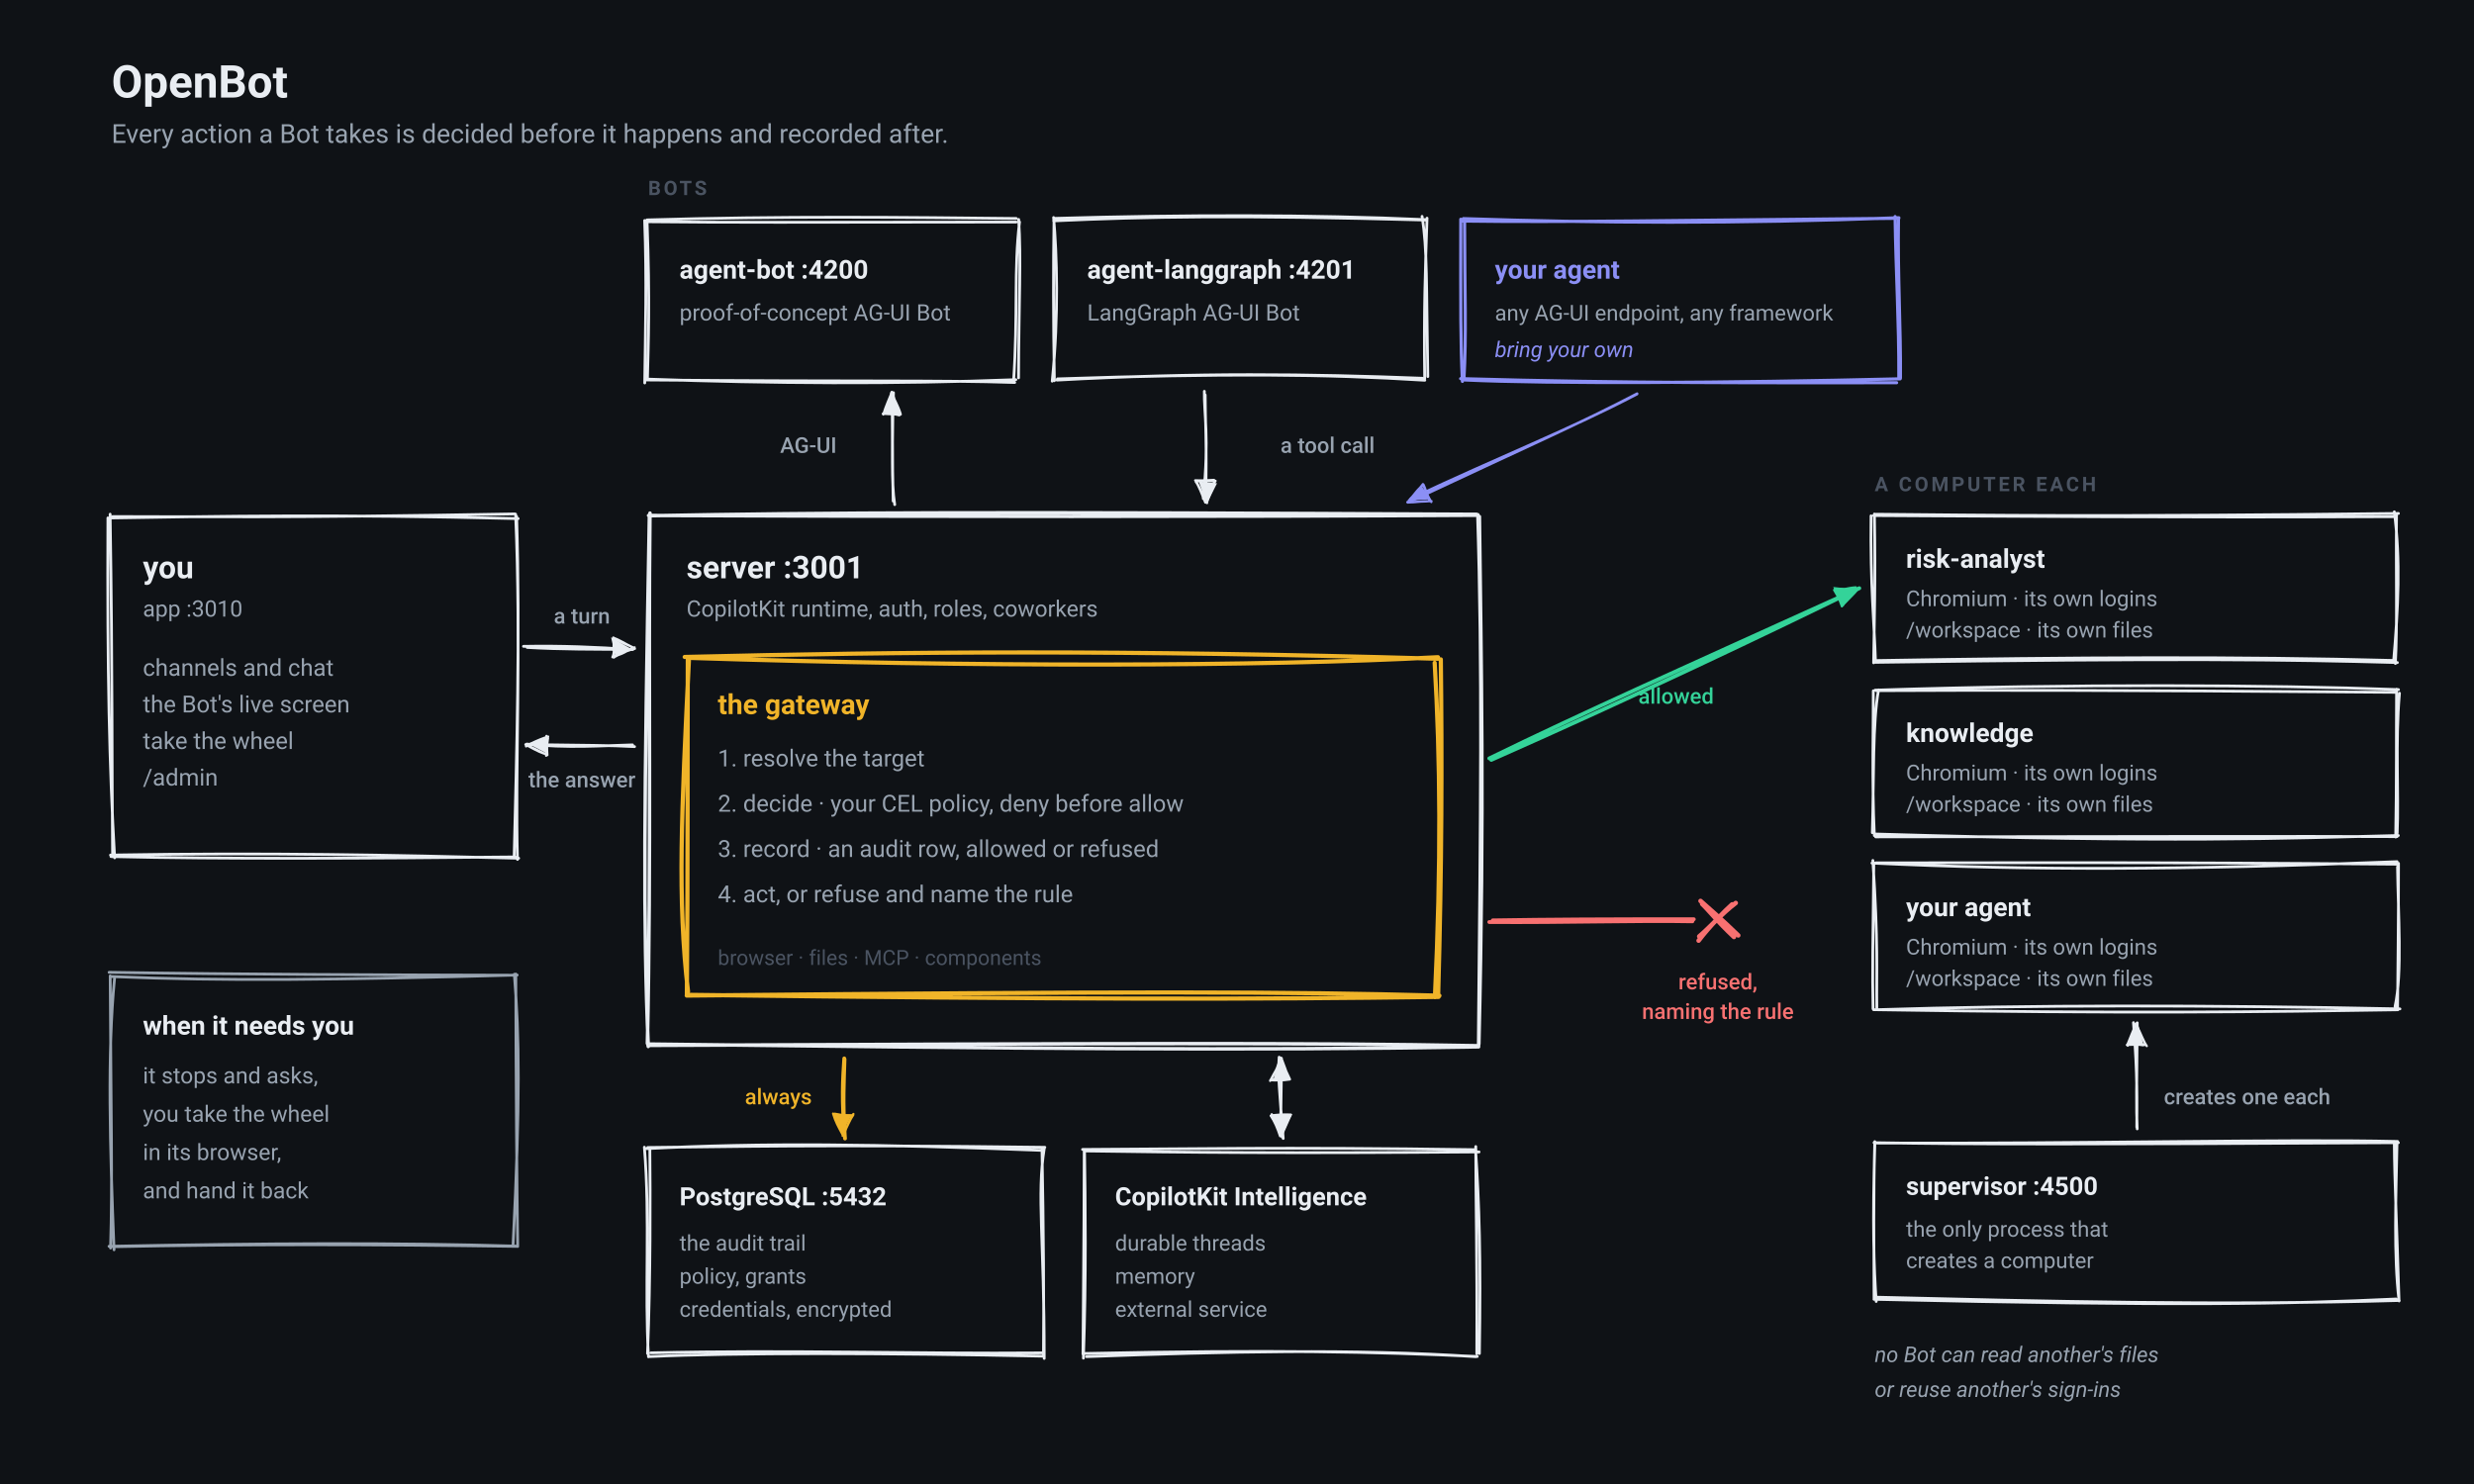
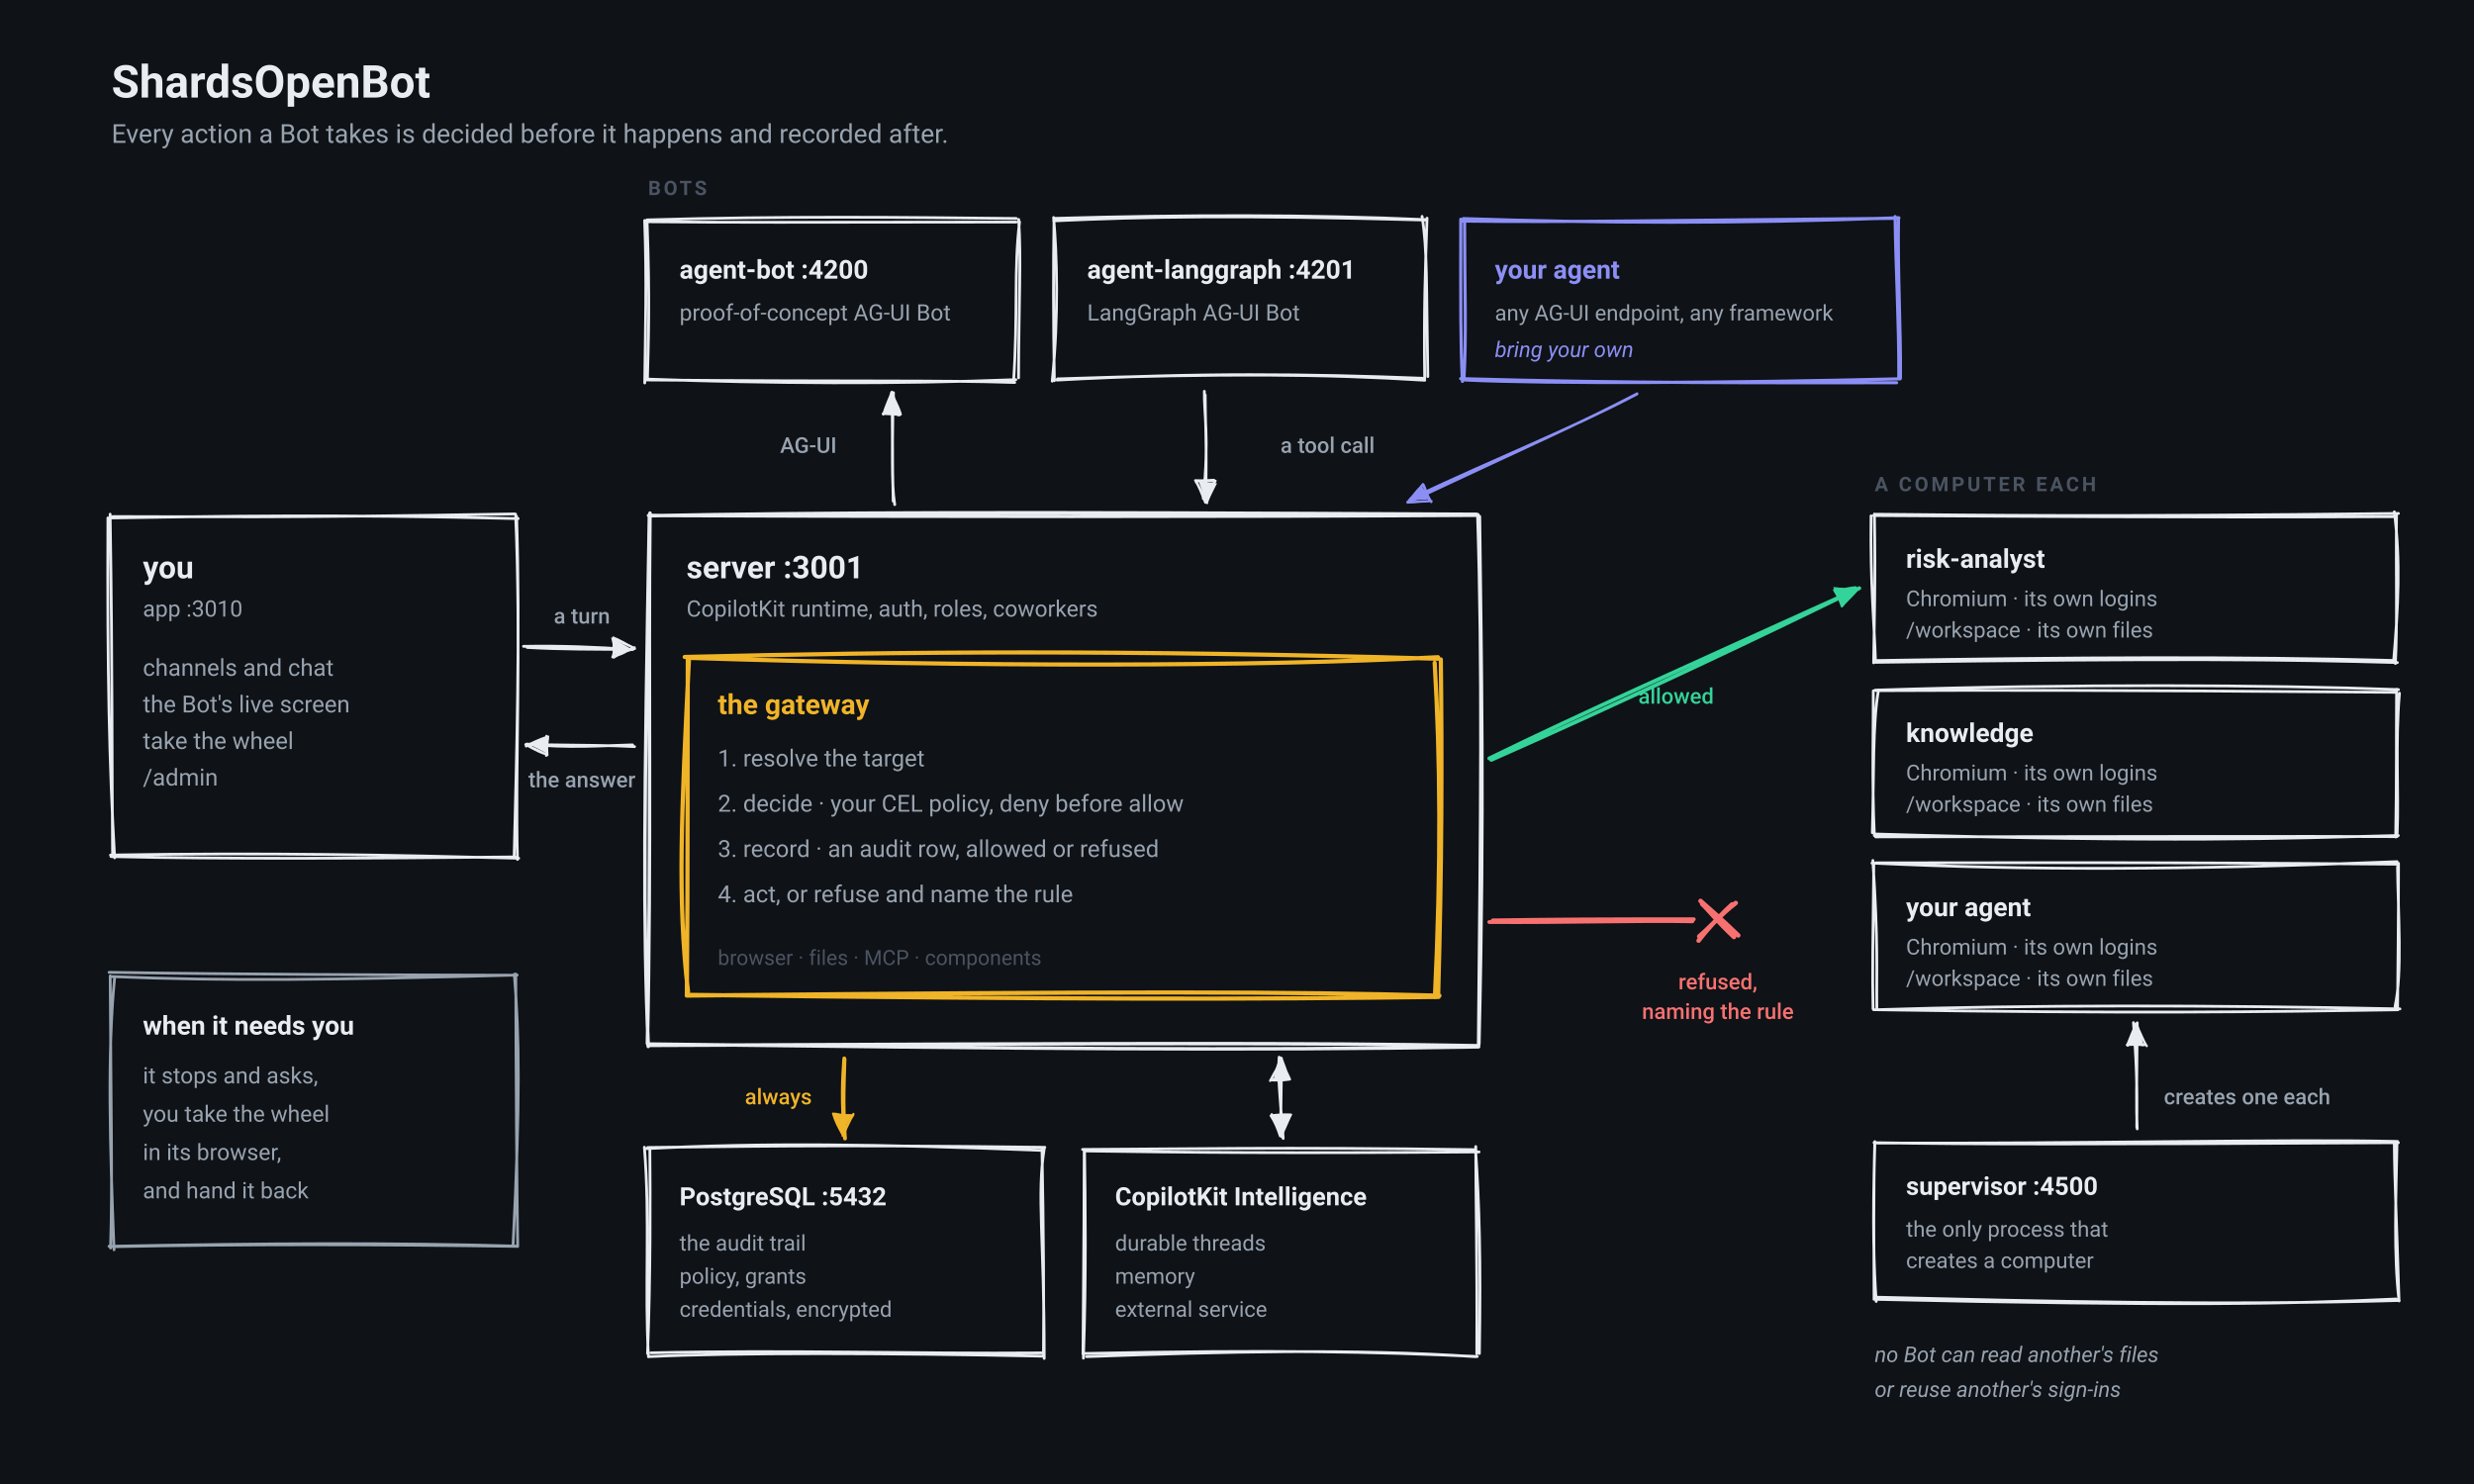
<svg xmlns="http://www.w3.org/2000/svg" viewBox="0 0 1420 852" width="1420" height="852" role="img">
  <rect width="1420" height="852" fill="#0f1216" />
-   <text x="64" y="56" font-family="ui-sans-serif, -apple-system, &quot;Segoe UI&quot;, Roboto, &quot;Helvetica Neue&quot;, Arial, sans-serif" font-size="26" font-weight="700" fill="#e9edf2" text-anchor="start">OpenBot</text>
+   <text x="64" y="56" font-family="ui-sans-serif, -apple-system, &quot;Segoe UI&quot;, Roboto, &quot;Helvetica Neue&quot;, Arial, sans-serif" font-size="26" font-weight="700" fill="#e9edf2" text-anchor="start">ShardsOpenBot</text>
  <text x="64" y="82" font-family="ui-sans-serif, -apple-system, &quot;Segoe UI&quot;, Roboto, &quot;Helvetica Neue&quot;, Arial, sans-serif" font-size="15" font-weight="400" fill="#98a3b0" text-anchor="start">Every action a Bot takes is decided before it happens and recorded after.</text>
  <text x="372" y="112" font-family="ui-sans-serif, -apple-system, &quot;Segoe UI&quot;, Roboto, &quot;Helvetica Neue&quot;, Arial, sans-serif" font-size="11.5" font-weight="700" fill="#4a5361" text-anchor="start" letter-spacing="1.6">BOTS</text>
  <path d="M372.459 127.308 C414.776 127.759, 457.833 127.659, 583.253 127.486 M371.314 126.253 C447.726 123.952, 521.852 124.774, 583.301 125.438 M585.18 127.408 C581.847 154.688, 584.381 180.293, 581.723 219.523 M584.696 125.99 C586.201 148.555, 584.777 172.618, 584.612 216.954 M582.408 219.6 C539.665 218.165, 492.998 219.168, 370.501 218.146 M583.078 217.972 C513.37 220.622, 442.975 220.187, 372.597 217.689 M370.055 219.859 C370.41 190.429, 371.297 160.605, 370.005 126.592 M371.604 217.781 C372.11 196.383, 373.111 173.91, 371.39 126.774" fill="none" stroke="#e9edf2" stroke-width="1.6" stroke-linecap="round" stroke-linejoin="round" />
  <text x="390" y="160" font-family="ui-sans-serif, -apple-system, &quot;Segoe UI&quot;, Roboto, &quot;Helvetica Neue&quot;, Arial, sans-serif" font-size="15" font-weight="650" fill="#e9edf2" text-anchor="start">agent-bot :4200</text>
  <text x="390" y="184" font-family="ui-sans-serif, -apple-system, &quot;Segoe UI&quot;, Roboto, &quot;Helvetica Neue&quot;, Arial, sans-serif" font-size="13" font-weight="400" fill="#98a3b0" text-anchor="start">proof-of-concept AG-UI Bot</text>
  <path d="M604.775 126.801 C658.569 124.359, 709.445 123.363, 818.891 126.358 M605.577 125.367 C679.366 123.25, 752.602 123.122, 818.68 126.114 M816.214 124.226 C819.302 143.22, 818.592 161.637, 819.527 216.19 M819.073 125.246 C818.107 152.739, 817.177 180.29, 817.73 217.344 M816.418 217.164 C751.831 214.654, 687.014 213.821, 606.693 218.223 M817.783 218.312 C761.132 214.755, 702.33 214.284, 606.957 217.525 M603.944 218.849 C607.774 180.817, 606.609 145.481, 604.742 124.888 M605.182 218.568 C604.532 185.138, 604.558 150.418, 604.979 127.026" fill="none" stroke="#e9edf2" stroke-width="1.6" stroke-linecap="round" stroke-linejoin="round" />
  <text x="624" y="160" font-family="ui-sans-serif, -apple-system, &quot;Segoe UI&quot;, Roboto, &quot;Helvetica Neue&quot;, Arial, sans-serif" font-size="15" font-weight="650" fill="#e9edf2" text-anchor="start">agent-langgraph :4201</text>
  <text x="624" y="184" font-family="ui-sans-serif, -apple-system, &quot;Segoe UI&quot;, Roboto, &quot;Helvetica Neue&quot;, Arial, sans-serif" font-size="13" font-weight="400" fill="#98a3b0" text-anchor="start">LangGraph AG-UI Bot</text>
  <path d="M839.906 125.519 C917.269 128.1, 995.613 128.589, 1089.89 125.008 M839.221 126.903 C898.423 127.697, 957.675 126.537, 1089.867 125.323 M1087.726 124.33 C1088.194 156.991, 1089.996 184.306, 1089.874 216.835 M1089.658 125.969 C1089.12 156.892, 1091.049 189.556, 1090.784 217.05 M1088.611 219.723 C1012.727 219.721, 934.839 220.149, 838.354 217.387 M1090.652 217.49 C991.343 219.886, 890.466 220.45, 840.771 218.144 M839.382 218.97 C838.286 197.424, 838.387 177.494, 838.441 125.879 M840.237 218.084 C841.74 192.565, 840.685 167.963, 840.605 125.642" fill="none" stroke="#8b8ff5" stroke-width="1.8" stroke-linecap="round" stroke-linejoin="round" />
  <text x="858" y="160" font-family="ui-sans-serif, -apple-system, &quot;Segoe UI&quot;, Roboto, &quot;Helvetica Neue&quot;, Arial, sans-serif" font-size="15" font-weight="650" fill="#8b8ff5" text-anchor="start">your agent</text>
  <text x="858" y="184" font-family="ui-sans-serif, -apple-system, &quot;Segoe UI&quot;, Roboto, &quot;Helvetica Neue&quot;, Arial, sans-serif" font-size="12.5" font-weight="400" fill="#98a3b0" text-anchor="start">any AG-UI endpoint, any framework</text>
  <text x="858" y="205" font-family="ui-sans-serif, -apple-system, &quot;Segoe UI&quot;, Roboto, &quot;Helvetica Neue&quot;, Arial, sans-serif" font-size="12.5" font-weight="400" fill="#8b8ff5" text-anchor="start" font-style="italic">bring your own</text>
  <path d="M63.298 297.379 C127.123 296.37, 191.551 295.131, 297.404 297.747 M64.666 296.566 C112.324 296.547, 160.372 297.472, 295.569 295.049 M295.945 295.212 C299.226 371.004, 295.585 443.025, 297.015 493.427 M296.53 296.524 C298.567 364.901, 296.521 432.804, 295.105 491.936 M297.697 492.735 C224.971 490.885, 153.533 489.401, 63.433 490.908 M295.602 491.99 C211.51 492.823, 126.369 493.289, 63.698 491.771 M65.799 492.517 C62.784 439.721, 61.525 387.807, 61.942 297.343 M64.639 491.875 C64.125 439.873, 64.666 388.663, 63.212 295.214" fill="none" stroke="#e9edf2" stroke-width="1.6" stroke-linecap="round" stroke-linejoin="round" />
  <text x="82" y="332" font-family="ui-sans-serif, -apple-system, &quot;Segoe UI&quot;, Roboto, &quot;Helvetica Neue&quot;, Arial, sans-serif" font-size="18" font-weight="700" fill="#e9edf2" text-anchor="start">you</text>
  <text x="82" y="354" font-family="ui-sans-serif, -apple-system, &quot;Segoe UI&quot;, Roboto, &quot;Helvetica Neue&quot;, Arial, sans-serif" font-size="13" font-weight="400" fill="#98a3b0" text-anchor="start">app :3010</text>
  <text x="82" y="388" font-family="ui-sans-serif, -apple-system, &quot;Segoe UI&quot;, Roboto, &quot;Helvetica Neue&quot;, Arial, sans-serif" font-size="13.5" font-weight="400" fill="#98a3b0" text-anchor="start">channels and chat</text>
  <text x="82" y="409" font-family="ui-sans-serif, -apple-system, &quot;Segoe UI&quot;, Roboto, &quot;Helvetica Neue&quot;, Arial, sans-serif" font-size="13.5" font-weight="400" fill="#98a3b0" text-anchor="start">the Bot's live screen</text>
  <text x="82" y="430" font-family="ui-sans-serif, -apple-system, &quot;Segoe UI&quot;, Roboto, &quot;Helvetica Neue&quot;, Arial, sans-serif" font-size="13.5" font-weight="400" fill="#98a3b0" text-anchor="start">take the wheel</text>
  <text x="82" y="451" font-family="ui-sans-serif, -apple-system, &quot;Segoe UI&quot;, Roboto, &quot;Helvetica Neue&quot;, Arial, sans-serif" font-size="13.5" font-weight="400" fill="#98a3b0" text-anchor="start">/admin</text>
  <path d="M62.618 558.233 C140.549 559.474, 219.315 559.708, 294.366 559.89 M64.03 560.67 C128.766 563.401, 192.675 562.61, 296.849 559.797 M295.214 559.326 C298.099 595.183, 298.646 631.395, 294.505 714.323 M296.054 559.219 C296.111 618.911, 296.668 680.904, 297.139 715.631 M297.08 715.436 C224.63 713.31, 152.946 713.751, 62.575 715.523 M296.772 715.583 C216.573 714.389, 136.859 714.234, 64.773 715.767 M65.457 717.532 C63.099 657.93, 61.582 604.659, 65.744 561.775 M63.45 716.542 C64.656 678.279, 63.682 641.271, 63.249 560.292" fill="none" stroke="#98a3b0" stroke-width="1.6" stroke-linecap="round" stroke-linejoin="round" />
  <text x="82" y="594" font-family="ui-sans-serif, -apple-system, &quot;Segoe UI&quot;, Roboto, &quot;Helvetica Neue&quot;, Arial, sans-serif" font-size="15" font-weight="650" fill="#e9edf2" text-anchor="start">when it needs you</text>
  <text x="82" y="622" font-family="ui-sans-serif, -apple-system, &quot;Segoe UI&quot;, Roboto, &quot;Helvetica Neue&quot;, Arial, sans-serif" font-size="13" font-weight="400" fill="#98a3b0" text-anchor="start">it stops and asks,</text>
  <text x="82" y="644" font-family="ui-sans-serif, -apple-system, &quot;Segoe UI&quot;, Roboto, &quot;Helvetica Neue&quot;, Arial, sans-serif" font-size="13" font-weight="400" fill="#98a3b0" text-anchor="start">you take the wheel</text>
  <text x="82" y="666" font-family="ui-sans-serif, -apple-system, &quot;Segoe UI&quot;, Roboto, &quot;Helvetica Neue&quot;, Arial, sans-serif" font-size="13" font-weight="400" fill="#98a3b0" text-anchor="start">in its browser,</text>
  <text x="82" y="688" font-family="ui-sans-serif, -apple-system, &quot;Segoe UI&quot;, Roboto, &quot;Helvetica Neue&quot;, Arial, sans-serif" font-size="13" font-weight="400" fill="#98a3b0" text-anchor="start">and hand it back</text>
  <path d="M372.666 296.114 C472.135 294.19, 573.463 293.818, 847.536 295.282 M372.242 295.947 C534.935 296.615, 698.176 296.701, 848.25 295.81 M849.137 296.56 C850.056 378.356, 852.059 463.115, 848.826 599.328 M848.261 295.527 C851.032 381.47, 849.981 467.878, 848.684 600.34 M848.664 601.006 C715.902 603.305, 584.808 602.01, 372.817 599.429 M848.373 600.375 C749.185 598.589, 650.133 598.995, 371.913 600.183 M371.57 599.054 C373.88 492.79, 372.028 388.131, 373.064 294.576 M372.084 600.81 C369.066 529.712, 369.759 460.592, 372.727 295.705" fill="none" stroke="#e9edf2" stroke-width="2" stroke-linecap="round" stroke-linejoin="round" />
  <text x="394" y="332" font-family="ui-sans-serif, -apple-system, &quot;Segoe UI&quot;, Roboto, &quot;Helvetica Neue&quot;, Arial, sans-serif" font-size="18" font-weight="700" fill="#e9edf2" text-anchor="start">server :3001</text>
  <text x="394" y="354" font-family="ui-sans-serif, -apple-system, &quot;Segoe UI&quot;, Roboto, &quot;Helvetica Neue&quot;, Arial, sans-serif" font-size="13" font-weight="400" fill="#98a3b0" text-anchor="start">CopilotKit runtime, auth, roles, coworkers</text>
  <path d="M392.995 377.179 C519.336 374.094, 643.5 372.982, 825.313 378.201 M394.647 377.676 C558.901 383.001, 724.277 382.766, 825.351 377.308 M823.457 380.547 C826.71 436.629, 827.253 494.809, 823.598 572.51 M826.984 378.566 C827.643 436.463, 827.588 494.995, 825.464 571.348 M825.71 572.346 C719.046 573.788, 612.091 573.859, 395.198 571.165 M826.188 571.632 C739.258 569.259, 651.788 569.13, 394.171 571.58 M394.911 569.247 C388.689 516.669, 391.217 465.314, 395.407 379.242 M394.24 571.586 C394.847 500.406, 394.544 428.899, 394.773 378.821" fill="none" stroke="#f0b429" stroke-width="2.4" stroke-linecap="round" stroke-linejoin="round" />
  <text x="412" y="410" font-family="ui-sans-serif, -apple-system, &quot;Segoe UI&quot;, Roboto, &quot;Helvetica Neue&quot;, Arial, sans-serif" font-size="16" font-weight="700" fill="#f0b429" text-anchor="start">the gateway</text>
  <text x="412" y="440" font-family="ui-sans-serif, -apple-system, &quot;Segoe UI&quot;, Roboto, &quot;Helvetica Neue&quot;, Arial, sans-serif" font-size="13.5" font-weight="400" fill="#98a3b0" text-anchor="start">1.  resolve the target</text>
  <text x="412" y="466" font-family="ui-sans-serif, -apple-system, &quot;Segoe UI&quot;, Roboto, &quot;Helvetica Neue&quot;, Arial, sans-serif" font-size="13.5" font-weight="400" fill="#98a3b0" text-anchor="start">2.  decide  ·  your CEL policy, deny before allow</text>
  <text x="412" y="492" font-family="ui-sans-serif, -apple-system, &quot;Segoe UI&quot;, Roboto, &quot;Helvetica Neue&quot;, Arial, sans-serif" font-size="13.5" font-weight="400" fill="#98a3b0" text-anchor="start">3.  record  ·  an audit row, allowed or refused</text>
  <text x="412" y="518" font-family="ui-sans-serif, -apple-system, &quot;Segoe UI&quot;, Roboto, &quot;Helvetica Neue&quot;, Arial, sans-serif" font-size="13.5" font-weight="400" fill="#98a3b0" text-anchor="start">4.  act, or refuse and name the rule</text>
  <text x="412" y="554" font-family="ui-sans-serif, -apple-system, &quot;Segoe UI&quot;, Roboto, &quot;Helvetica Neue&quot;, Arial, sans-serif" font-size="12" font-weight="400" fill="#4a5361" text-anchor="start">browser · files · MCP · components</text>
  <text x="1076" y="282" font-family="ui-sans-serif, -apple-system, &quot;Segoe UI&quot;, Roboto, &quot;Helvetica Neue&quot;, Arial, sans-serif" font-size="11.5" font-weight="700" fill="#4a5361" text-anchor="start" letter-spacing="1.6">A COMPUTER EACH</text>
  <path d="M1076.763 295.232 C1140.317 295.761, 1202.844 296.835, 1376.637 294.774 M1075.407 295.99 C1161.641 296.389, 1246.864 297.226, 1375.172 296.616 M1374.263 293.828 C1377.874 321.874, 1376.554 348.479, 1373.84 379.854 M1375.528 295.832 C1375.132 328.574, 1376.084 359.577, 1374.867 380.933 M1374.518 379.209 C1285.534 376.82, 1190.836 377.327, 1077.075 379.237 M1376.021 380.401 C1312.647 378.627, 1248.662 377.819, 1075.793 380.269 M1076.472 379.818 C1075.826 358.205, 1073.45 336.891, 1073.924 296.15 M1075.405 380.533 C1075.717 357.427, 1076.542 335.367, 1075.857 295.111" fill="none" stroke="#e9edf2" stroke-width="1.6" stroke-linecap="round" stroke-linejoin="round" />
  <text x="1094" y="326" font-family="ui-sans-serif, -apple-system, &quot;Segoe UI&quot;, Roboto, &quot;Helvetica Neue&quot;, Arial, sans-serif" font-size="15" font-weight="650" fill="#e9edf2" text-anchor="start">risk-analyst</text>
  <text x="1094" y="348" font-family="ui-sans-serif, -apple-system, &quot;Segoe UI&quot;, Roboto, &quot;Helvetica Neue&quot;, Arial, sans-serif" font-size="12.5" font-weight="400" fill="#98a3b0" text-anchor="start">Chromium · its own logins</text>
  <text x="1094" y="366" font-family="ui-sans-serif, -apple-system, &quot;Segoe UI&quot;, Roboto, &quot;Helvetica Neue&quot;, Arial, sans-serif" font-size="12.5" font-weight="400" fill="#98a3b0" text-anchor="start">/workspace · its own files</text>
  <path d="M1076.883 396.513 C1140.348 396.245, 1202.038 396.093, 1375.539 397.481 M1076.24 396.233 C1188.403 392.577, 1302.942 393.128, 1376.68 395.909 M1377.225 398.007 C1374.754 426.075, 1376.883 456.166, 1375.92 478.307 M1375.565 395.67 C1375.371 422.038, 1375.645 449.677, 1375.057 480.57 M1376.576 479.685 C1311.647 481.285, 1247.368 483.897, 1076.375 478.825 M1375.831 480.326 C1315.246 480.087, 1253.294 480.231, 1076.57 480.468 M1074.663 478.062 C1075.614 445.956, 1074.764 414.868, 1078.223 396.063 M1075.828 479.732 C1074.315 447.446, 1075.323 415.782, 1075.223 396.621" fill="none" stroke="#e9edf2" stroke-width="1.6" stroke-linecap="round" stroke-linejoin="round" />
  <text x="1094" y="426" font-family="ui-sans-serif, -apple-system, &quot;Segoe UI&quot;, Roboto, &quot;Helvetica Neue&quot;, Arial, sans-serif" font-size="15" font-weight="650" fill="#e9edf2" text-anchor="start">knowledge</text>
  <text x="1094" y="448" font-family="ui-sans-serif, -apple-system, &quot;Segoe UI&quot;, Roboto, &quot;Helvetica Neue&quot;, Arial, sans-serif" font-size="12.5" font-weight="400" fill="#98a3b0" text-anchor="start">Chromium · its own logins</text>
  <text x="1094" y="466" font-family="ui-sans-serif, -apple-system, &quot;Segoe UI&quot;, Roboto, &quot;Helvetica Neue&quot;, Arial, sans-serif" font-size="12.5" font-weight="400" fill="#98a3b0" text-anchor="start">/workspace · its own files</text>
  <path d="M1074.44 495.524 C1164.467 499.764, 1252.122 499.594, 1375.836 494.7 M1076.513 495.394 C1151.903 495.391, 1226.585 494.864, 1376.338 496.16 M1376.11 497.68 C1376.42 524.439, 1378.941 558.637, 1374.685 577.905 M1376.666 495.651 C1376.729 528.994, 1376.234 559.998, 1376.118 579.303 M1377.503 579.234 C1268.277 576.984, 1163.984 576.9, 1076.245 579.724 M1376.292 579.737 C1300.1 580.963, 1222.024 582.025, 1075.367 579.682 M1077.231 578.596 C1076.964 558.201, 1078.149 541.462, 1074.961 494.006 M1075.078 579.21 C1074.618 559.591, 1074.973 539.596, 1075.498 495.419" fill="none" stroke="#e9edf2" stroke-width="1.6" stroke-linecap="round" stroke-linejoin="round" />
  <text x="1094" y="526" font-family="ui-sans-serif, -apple-system, &quot;Segoe UI&quot;, Roboto, &quot;Helvetica Neue&quot;, Arial, sans-serif" font-size="15" font-weight="650" fill="#e9edf2" text-anchor="start">your agent</text>
  <text x="1094" y="548" font-family="ui-sans-serif, -apple-system, &quot;Segoe UI&quot;, Roboto, &quot;Helvetica Neue&quot;, Arial, sans-serif" font-size="12.5" font-weight="400" fill="#98a3b0" text-anchor="start">Chromium · its own logins</text>
  <text x="1094" y="566" font-family="ui-sans-serif, -apple-system, &quot;Segoe UI&quot;, Roboto, &quot;Helvetica Neue&quot;, Arial, sans-serif" font-size="12.5" font-weight="400" fill="#98a3b0" text-anchor="start">/workspace · its own files</text>
  <path d="M1077.357 656.26 C1194.2 656.732, 1312.851 653.825, 1376.117 655.334 M1075.646 656.045 C1135.848 657.072, 1197.565 657.017, 1376.614 656.043 M1374.266 656.815 C1374.406 677.991, 1375.635 701.809, 1376.954 746.523 M1375.783 657.009 C1375.211 687.704, 1373.842 720.785, 1376.991 746.922 M1377.085 746.638 C1273.857 749.611, 1172.16 747.084, 1076.543 744.744 M1375.264 745.784 C1313.941 748.653, 1251.005 749.993, 1075.609 745.959 M1076.882 747.21 C1075.536 727.358, 1074.656 702.762, 1076.12 656.262 M1075.659 745.756 C1075.595 716.384, 1075.204 686.048, 1076.063 655.435" fill="none" stroke="#e9edf2" stroke-width="1.6" stroke-linecap="round" stroke-linejoin="round" />
  <text x="1094" y="686" font-family="ui-sans-serif, -apple-system, &quot;Segoe UI&quot;, Roboto, &quot;Helvetica Neue&quot;, Arial, sans-serif" font-size="14.5" font-weight="650" fill="#e9edf2" text-anchor="start">supervisor :4500</text>
  <text x="1094" y="710" font-family="ui-sans-serif, -apple-system, &quot;Segoe UI&quot;, Roboto, &quot;Helvetica Neue&quot;, Arial, sans-serif" font-size="12.5" font-weight="400" fill="#98a3b0" text-anchor="start">the only process that</text>
  <text x="1094" y="728" font-family="ui-sans-serif, -apple-system, &quot;Segoe UI&quot;, Roboto, &quot;Helvetica Neue&quot;, Arial, sans-serif" font-size="12.5" font-weight="400" fill="#98a3b0" text-anchor="start">creates a computer</text>
  <text x="1076" y="782" font-family="ui-sans-serif, -apple-system, &quot;Segoe UI&quot;, Roboto, &quot;Helvetica Neue&quot;, Arial, sans-serif" font-size="12.5" font-weight="400" fill="#98a3b0" text-anchor="start" font-style="italic">no Bot can read another's files</text>
  <text x="1076" y="802" font-family="ui-sans-serif, -apple-system, &quot;Segoe UI&quot;, Roboto, &quot;Helvetica Neue&quot;, Arial, sans-serif" font-size="12.5" font-weight="400" fill="#98a3b0" text-anchor="start" font-style="italic">or reuse another's sign-ins</text>
  <path d="M371.777 658.805 C417.776 658.412, 468.086 657.015, 599.706 658.702 M371.178 659.458 C437.218 655.987, 504.352 656.811, 597.435 660.44 M599.383 659.188 C595.049 686.356, 599.357 710.49, 599.345 779.911 M598.071 659.583 C598.962 704.304, 599.218 750.45, 598.925 777.935 M597.987 776.728 C525.136 777.36, 452.393 774.839, 373.678 776.7 M598.801 778.611 C509.31 776.733, 420.674 776.568, 372.965 778.843 M372.206 778.979 C369.89 740.844, 373.238 700.269, 369.86 658.632 M371.662 777.05 C373.478 732.186, 373.222 686.581, 372.991 659.236" fill="none" stroke="#e9edf2" stroke-width="1.6" stroke-linecap="round" stroke-linejoin="round" />
  <text x="390" y="692" font-family="ui-sans-serif, -apple-system, &quot;Segoe UI&quot;, Roboto, &quot;Helvetica Neue&quot;, Arial, sans-serif" font-size="14.5" font-weight="650" fill="#e9edf2" text-anchor="start">PostgreSQL :5432</text>
  <text x="390" y="718" font-family="ui-sans-serif, -apple-system, &quot;Segoe UI&quot;, Roboto, &quot;Helvetica Neue&quot;, Arial, sans-serif" font-size="12.5" font-weight="400" fill="#98a3b0" text-anchor="start">the audit trail</text>
  <text x="390" y="737" font-family="ui-sans-serif, -apple-system, &quot;Segoe UI&quot;, Roboto, &quot;Helvetica Neue&quot;, Arial, sans-serif" font-size="12.5" font-weight="400" fill="#98a3b0" text-anchor="start">policy, grants</text>
  <text x="390" y="756" font-family="ui-sans-serif, -apple-system, &quot;Segoe UI&quot;, Roboto, &quot;Helvetica Neue&quot;, Arial, sans-serif" font-size="12.5" font-weight="400" fill="#98a3b0" text-anchor="start">credentials, encrypted</text>
  <path d="M622.343 660.782 C681.26 661.649, 737.215 662.231, 848.923 661.357 M621.351 659.925 C678.01 659.716, 733.794 658.42, 847.143 660.07 M847.04 658.259 C847.016 689.535, 847.91 717.477, 847.638 777.189 M846.909 659.477 C849.043 691.444, 850.012 721.216, 849.132 777.104 M847.16 778.905 C776.306 774.222, 704.583 775.916, 623.637 778.876 M847.915 778.799 C789.708 776.053, 730.565 774.786, 622.452 777.061 M621.837 779.758 C623.514 733.241, 622.894 687.844, 622.494 661.839 M621.592 777.431 C621.711 749.12, 622.179 722.136, 622.312 660.381" fill="none" stroke="#e9edf2" stroke-width="1.6" stroke-linecap="round" stroke-linejoin="round" />
  <text x="640" y="692" font-family="ui-sans-serif, -apple-system, &quot;Segoe UI&quot;, Roboto, &quot;Helvetica Neue&quot;, Arial, sans-serif" font-size="14.5" font-weight="650" fill="#e9edf2" text-anchor="start">CopilotKit Intelligence</text>
  <text x="640" y="718" font-family="ui-sans-serif, -apple-system, &quot;Segoe UI&quot;, Roboto, &quot;Helvetica Neue&quot;, Arial, sans-serif" font-size="12.5" font-weight="400" fill="#98a3b0" text-anchor="start">durable threads</text>
  <text x="640" y="737" font-family="ui-sans-serif, -apple-system, &quot;Segoe UI&quot;, Roboto, &quot;Helvetica Neue&quot;, Arial, sans-serif" font-size="12.5" font-weight="400" fill="#98a3b0" text-anchor="start">memory</text>
  <text x="640" y="756" font-family="ui-sans-serif, -apple-system, &quot;Segoe UI&quot;, Roboto, &quot;Helvetica Neue&quot;, Arial, sans-serif" font-size="12.5" font-weight="400" fill="#98a3b0" text-anchor="start">external service</text>
  <path d="M300.459 371.081 C322.483 370.675, 341.703 371.491, 362.787 372.913 M302.562 371.709 C322.382 372.872, 340.89 372.709, 363.176 372.881" fill="none" stroke="#e9edf2" stroke-width="1.6" stroke-linecap="round" stroke-linejoin="round" />
  <path d="M362.968 372.91 L353.066 376.355 L350.752 365.971" fill="#e9edf2" stroke="none" stroke-width="0" stroke-linecap="round" stroke-linejoin="round" />
  <path d="M364.247 371.659 C360.726 372.497, 359.448 375.031, 352.689 376.691 M364.418 372.445 C361.357 373.162, 357.545 374.366, 352.177 377.479 M351.514 377.304 C352.726 374.793, 352.528 371.402, 352.102 366.022 M352.416 377.508 C352.497 374.745, 351.902 372.195, 352.452 367.064 M351.912 366.149 C355.565 367.27, 357.886 369.151, 363.576 371.841 M352.092 366.65 C356.511 368.738, 360.633 370.48, 363.95 371.938" fill="none" stroke="#e9edf2" stroke-width="1.3" stroke-linecap="round" stroke-linejoin="round" />
  <text x="334" y="358" font-family="ui-sans-serif, -apple-system, &quot;Segoe UI&quot;, Roboto, &quot;Helvetica Neue&quot;, Arial, sans-serif" font-size="12.5" font-weight="500" fill="#98a3b0" text-anchor="middle">a turn</text>
  <path d="M363.068 427.645 C345.603 428.088, 325.869 429.639, 302.33 427.178 M364.218 428.653 C350.267 427.862, 336.762 427.958, 301.75 427.45" fill="none" stroke="#e9edf2" stroke-width="1.6" stroke-linecap="round" stroke-linejoin="round" />
  <path d="M302.923 426.868 L315.235 423.326 L314.041 432.665" fill="#e9edf2" stroke="none" stroke-width="0" stroke-linecap="round" stroke-linejoin="round" />
  <path d="M301.93 428.52 C304.793 427.187, 308.452 425.188, 313.043 423.472 M302.124 428.234 C305.489 426.501, 308.553 424.911, 314.048 423.028 M314.608 422.877 C313.278 425.021, 313.373 429.174, 313.478 433.884 M313.647 422.508 C313.805 426.683, 313.93 430.649, 314.173 433.511 M314.09 433.467 C308.654 430.694, 304.914 428.921, 302.055 427.514 M314.135 433.163 C311.251 432.47, 308.928 431.515, 302.349 427.855" fill="none" stroke="#e9edf2" stroke-width="1.3" stroke-linecap="round" stroke-linejoin="round" />
  <text x="334" y="452" font-family="ui-sans-serif, -apple-system, &quot;Segoe UI&quot;, Roboto, &quot;Helvetica Neue&quot;, Arial, sans-serif" font-size="12.5" font-weight="500" fill="#98a3b0" text-anchor="middle">the answer</text>
  <path d="M513.536 289.712 C511.435 275.794, 512.654 260.667, 511.957 225.248 M512.65 287.68 C512.072 264.124, 512.188 240.904, 512.833 225.458" fill="none" stroke="#e9edf2" stroke-width="1.6" stroke-linecap="round" stroke-linejoin="round" />
  <path d="M512.127 225.261 L516.472 239.158 L507.276 237.121" fill="#e9edf2" stroke="none" stroke-width="0" stroke-linecap="round" stroke-linejoin="round" />
  <path d="M511.846 225.102 C513.551 228.908, 514.157 232.189, 516.502 238.244 M511.815 225.627 C513.445 229.825, 515.425 232.806, 516.886 237.458 M516.642 237.841 C513.437 237.793, 510.459 237.99, 507.008 237.313 M516.996 237.92 C514.665 237.534, 512.077 238.009, 506.709 237.538 M507.049 237.621 C508.444 233.505, 511.243 228.949, 511.463 225.608 M506.975 237.984 C508.344 233.28, 510.729 228.18, 511.645 225.767" fill="none" stroke="#e9edf2" stroke-width="1.3" stroke-linecap="round" stroke-linejoin="round" />
  <text x="464" y="260" font-family="ui-sans-serif, -apple-system, &quot;Segoe UI&quot;, Roboto, &quot;Helvetica Neue&quot;, Arial, sans-serif" font-size="12.5" font-weight="500" fill="#98a3b0" text-anchor="middle">AG-UI</text>
  <path d="M691.261 224.658 C690.997 237.77, 694.183 250.276, 690.65 286.236 M691.738 226.702 C691.691 240.556, 692.815 254.062, 691.981 288.381" fill="none" stroke="#e9edf2" stroke-width="1.6" stroke-linecap="round" stroke-linejoin="round" />
  <path d="M692.642 289.267 L688.042 276.452 L698.539 277.457" fill="#e9edf2" stroke="none" stroke-width="0" stroke-linecap="round" stroke-linejoin="round" />
  <path d="M692.822 288.815 C691.523 285.603, 689.439 282.064, 686.664 276.426 M691.717 288.258 C689.622 283.177, 687.933 278.581, 686.335 276.581 M686 275.779 C689.905 275.973, 694.397 275.664, 696.733 275.543 M686.939 276.24 C688.733 276.143, 691.448 276.177, 697.438 276.227 M696.858 275.57 C696.877 279.452, 695.28 280.883, 692.644 288.724 M697.688 276.071 C695.759 279.422, 693.983 282.384, 691.864 288.354" fill="none" stroke="#e9edf2" stroke-width="1.3" stroke-linecap="round" stroke-linejoin="round" />
  <text x="762" y="260" font-family="ui-sans-serif, -apple-system, &quot;Segoe UI&quot;, Roboto, &quot;Helvetica Neue&quot;, Arial, sans-serif" font-size="12.5" font-weight="500" fill="#98a3b0" text-anchor="middle">a tool call</text>
  <path d="M939.629 226.236 C901.206 246.445, 861.841 261.77, 809.788 286.265 M939.655 226.006 C908.73 242.253, 876.176 256.531, 808.156 288.461" fill="none" stroke="#8b8ff5" stroke-width="1.5" stroke-linecap="round" stroke-linejoin="round" />
  <path d="M808.051 287.461 L816.075 279.184 L821.15 286.649" fill="#8b8ff5" stroke="none" stroke-width="0" stroke-linecap="round" stroke-linejoin="round" />
  <path d="M808.613 287.361 C811.603 284.423, 813.837 280.408, 816.731 278.769 M808.348 288.104 C810.419 285.312, 813.426 282.211, 816.718 277.94 M817.037 278.208 C818.309 280.656, 818.392 283.006, 821.536 288.226 M816.85 278.011 C817.97 281.481, 819.416 285.015, 820.713 287.79 M821.641 287.69 C816.823 287.59, 811.576 288.571, 808.619 288.439 M821.071 287.671 C817.992 288.046, 814.807 287.921, 807.768 288.272" fill="none" stroke="#8b8ff5" stroke-width="1.3" stroke-linecap="round" stroke-linejoin="round" />
  <path d="M854.799 435.419 C909.661 408.647, 964.775 384.162, 1067.179 337.711 M855.936 436.272 C937.556 400.17, 1017.62 361.977, 1065.847 338.26" fill="none" stroke="#34d399" stroke-width="2.2" stroke-linecap="round" stroke-linejoin="round" />
  <path d="M1066.701 338.534 L1057.377 348.598 L1052.22 336.985" fill="#34d399" stroke="none" stroke-width="0" stroke-linecap="round" stroke-linejoin="round" />
  <path d="M1066.856 337.428 C1064.161 340.031, 1062.233 342.12, 1057.33 347.554 M1066.206 338.338 C1064.414 340.713, 1062.367 342.406, 1057.113 347.77 M1057.902 347.384 C1056.014 344.7, 1054.396 341.492, 1052.736 338.722 M1057.192 348.13 C1056.073 344.866, 1054.872 341.973, 1053.125 338.518 M1053.75 338.784 C1057.711 338.815, 1060.126 337.572, 1065.134 337.214 M1053.217 338.196 C1057.763 338.216, 1062.097 338.206, 1066.357 338.339" fill="none" stroke="#34d399" stroke-width="1.3" stroke-linecap="round" stroke-linejoin="round" />
  <text x="962" y="404" font-family="ui-sans-serif, -apple-system, &quot;Segoe UI&quot;, Roboto, &quot;Helvetica Neue&quot;, Arial, sans-serif" font-size="12.5" font-weight="500" fill="#34d399" text-anchor="middle">allowed</text>
  <path d="M854.81 529.363 C898.9 529.662, 939.514 528.35, 971.4 528.942 M856.782 528.412 C889.365 527.881, 922.048 527.723, 972.184 527.756" fill="none" stroke="#f87171" stroke-width="2.2" stroke-linecap="round" stroke-linejoin="round" />
  <path d="M976.055 517.25 C980.719 521.492, 987.769 527.346, 997.703 537.032 M976.984 518.976 C981.155 522.966, 985.323 528.57, 995.243 537.936" fill="none" stroke="#f87171" stroke-width="2.6" stroke-linecap="round" stroke-linejoin="round" />
  <path d="M994.175 519.23 C990.567 522.414, 981.136 531.819, 974.95 540.032 M996.259 518.42 C988.272 524.478, 981.814 532.086, 975.305 537.601" fill="none" stroke="#f87171" stroke-width="2.6" stroke-linecap="round" stroke-linejoin="round" />
  <text x="986" y="568" font-family="ui-sans-serif, -apple-system, &quot;Segoe UI&quot;, Roboto, &quot;Helvetica Neue&quot;, Arial, sans-serif" font-size="12.5" font-weight="500" fill="#f87171" text-anchor="middle">refused,</text>
  <text x="986" y="585" font-family="ui-sans-serif, -apple-system, &quot;Segoe UI&quot;, Roboto, &quot;Helvetica Neue&quot;, Arial, sans-serif" font-size="12.5" font-weight="500" fill="#f87171" text-anchor="middle">naming the rule</text>
  <path d="M484.581 607.658 C483.801 619.416, 482.996 631.954, 485.004 653.636 M484.726 608.092 C484.374 620.297, 483.588 632.715, 484.867 651.955" fill="none" stroke="#f0b429" stroke-width="2.2" stroke-linecap="round" stroke-linejoin="round" />
  <path d="M483.24 651.284 L478.926 639.404 L488.829 639.93" fill="#f0b429" stroke="none" stroke-width="0" stroke-linecap="round" stroke-linejoin="round" />
  <path d="M483.634 651.429 C481.127 646.806, 479.487 643.836, 478.166 639.332 M483.992 651.954 C482.191 647.996, 480.414 644.409, 478.752 639.848 M479.146 639.42 C483.254 640.246, 486.222 640.648, 489.652 640.267 M478.636 640.21 C481.145 640.311, 482.934 640.213, 489.647 640.374 M489.827 639.561 C486.704 643.669, 485.947 648.401, 483.62 652.072 M489.66 640.204 C487.742 643.05, 486.627 646.078, 483.788 651.838" fill="none" stroke="#f0b429" stroke-width="1.3" stroke-linecap="round" stroke-linejoin="round" />
  <text x="466" y="634" font-family="ui-sans-serif, -apple-system, &quot;Segoe UI&quot;, Roboto, &quot;Helvetica Neue&quot;, Arial, sans-serif" font-size="12.5" font-weight="500" fill="#f0b429" text-anchor="end">always</text>
  <path d="M734.19 606.951 C733.395 617.579, 734.369 625.839, 736.522 653.615 M735.415 608.772 C735.683 623.727, 734.841 638.971, 735.209 651.306" fill="none" stroke="#e9edf2" stroke-width="1.6" stroke-linecap="round" stroke-linejoin="round" />
  <path d="M736.126 652.256 L728.884 640.545 L741.685 639.703" fill="#e9edf2" stroke="none" stroke-width="0" stroke-linecap="round" stroke-linejoin="round" />
  <path d="M735.803 652.888 C732.984 648.141, 731.838 644.138, 729.942 639.712 M734.731 652.314 C733.307 647.923, 731.561 643.753, 729.362 640.519 M730.321 640.384 C732.521 640.017, 736.012 639.764, 740.898 639.913 M729.981 640.274 C732.555 640.259, 735.536 640.017, 740.065 640.424 M740.483 640.469 C737.987 645.248, 735.624 649.069, 735.183 652.305 M740.575 640.539 C738.672 643.194, 737.906 646.204, 735.117 651.998" fill="none" stroke="#e9edf2" stroke-width="1.3" stroke-linecap="round" stroke-linejoin="round" />
  <path d="M734.474 606.876 L739.771 619.266 L730.654 620.691" fill="#e9edf2" stroke="none" stroke-width="0" stroke-linecap="round" stroke-linejoin="round" />
  <path d="M735.377 607.266 C737.242 612.318, 738.386 615.11, 739.761 619.406 M734.643 607.802 C737.037 612.051, 738.823 616.474, 740.373 619.6 M740.362 619.725 C736.288 620.409, 732.148 620.316, 729.11 620.155 M740.011 619.643 C736.244 619.825, 732.76 620.005, 729.407 619.737 M729.02 620.565 C731.285 615.865, 734.573 611.188, 735.705 607.645 M729.569 619.753 C732.294 615.444, 734.161 610.42, 734.653 607.852" fill="none" stroke="#e9edf2" stroke-width="1.3" stroke-linecap="round" stroke-linejoin="round" />
  <path d="M1226.456 647.107 C1226.461 633.228, 1227.032 618.518, 1224.539 587.113 M1226.675 648.115 C1226.112 636.652, 1226.343 623.333, 1226.707 587.235" fill="none" stroke="#e9edf2" stroke-width="1.6" stroke-linecap="round" stroke-linejoin="round" />
  <path d="M1227.074 587.444 L1230.501 600.728 L1220.898 599.301" fill="#e9edf2" stroke="none" stroke-width="0" stroke-linecap="round" stroke-linejoin="round" />
  <path d="M1225.62 587.933 C1227.387 590.332, 1227.766 593.521, 1232.176 600.572 M1225.759 588.308 C1227.594 590.33, 1228.596 593.924, 1231.431 599.468 M1230.636 599.646 C1227.179 600.021, 1224.547 599.289, 1220.747 599.917 M1231.297 599.917 C1227.592 599.888, 1224.677 599.595, 1221.058 599.936 M1221.253 600.348 C1222.297 596.52, 1225.343 590.482, 1225.355 588.474 M1220.964 600.024 C1222.537 596.251, 1224.054 592.147, 1226.15 587.61" fill="none" stroke="#e9edf2" stroke-width="1.3" stroke-linecap="round" stroke-linejoin="round" />
  <text x="1242" y="634" font-family="ui-sans-serif, -apple-system, &quot;Segoe UI&quot;, Roboto, &quot;Helvetica Neue&quot;, Arial, sans-serif" font-size="12.5" font-weight="500" fill="#98a3b0" text-anchor="start">creates one each</text>
</svg>
